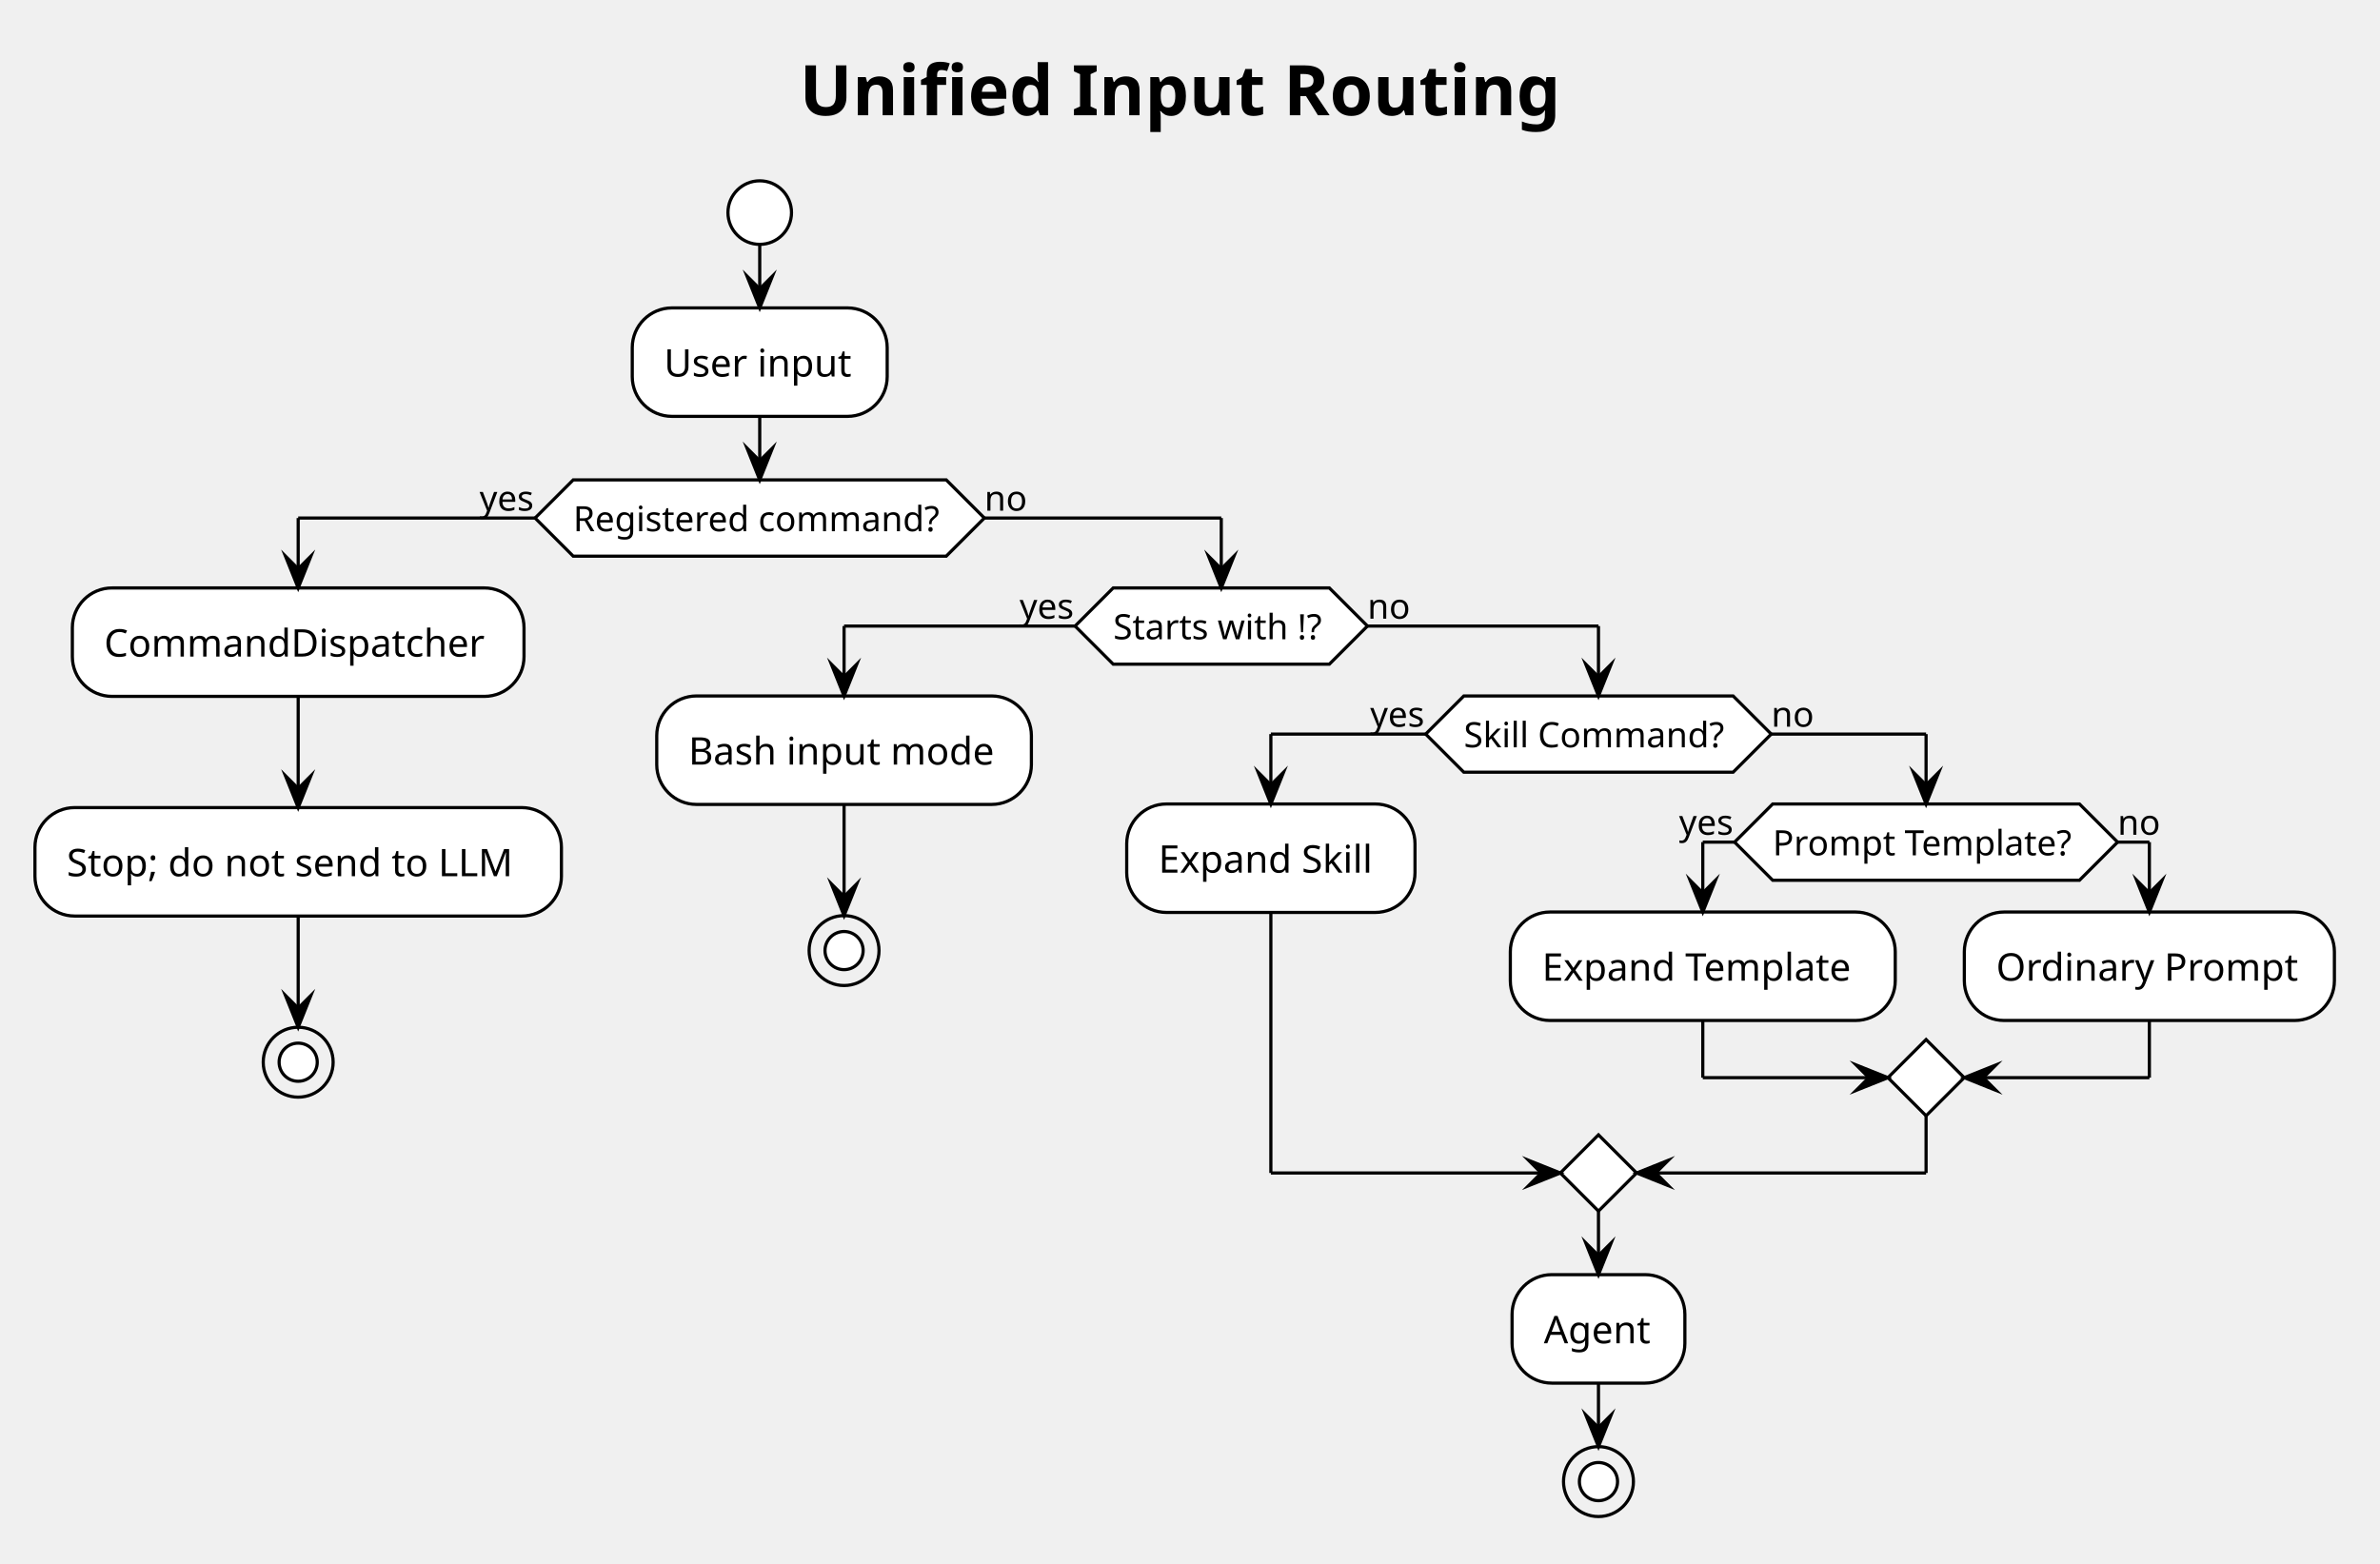
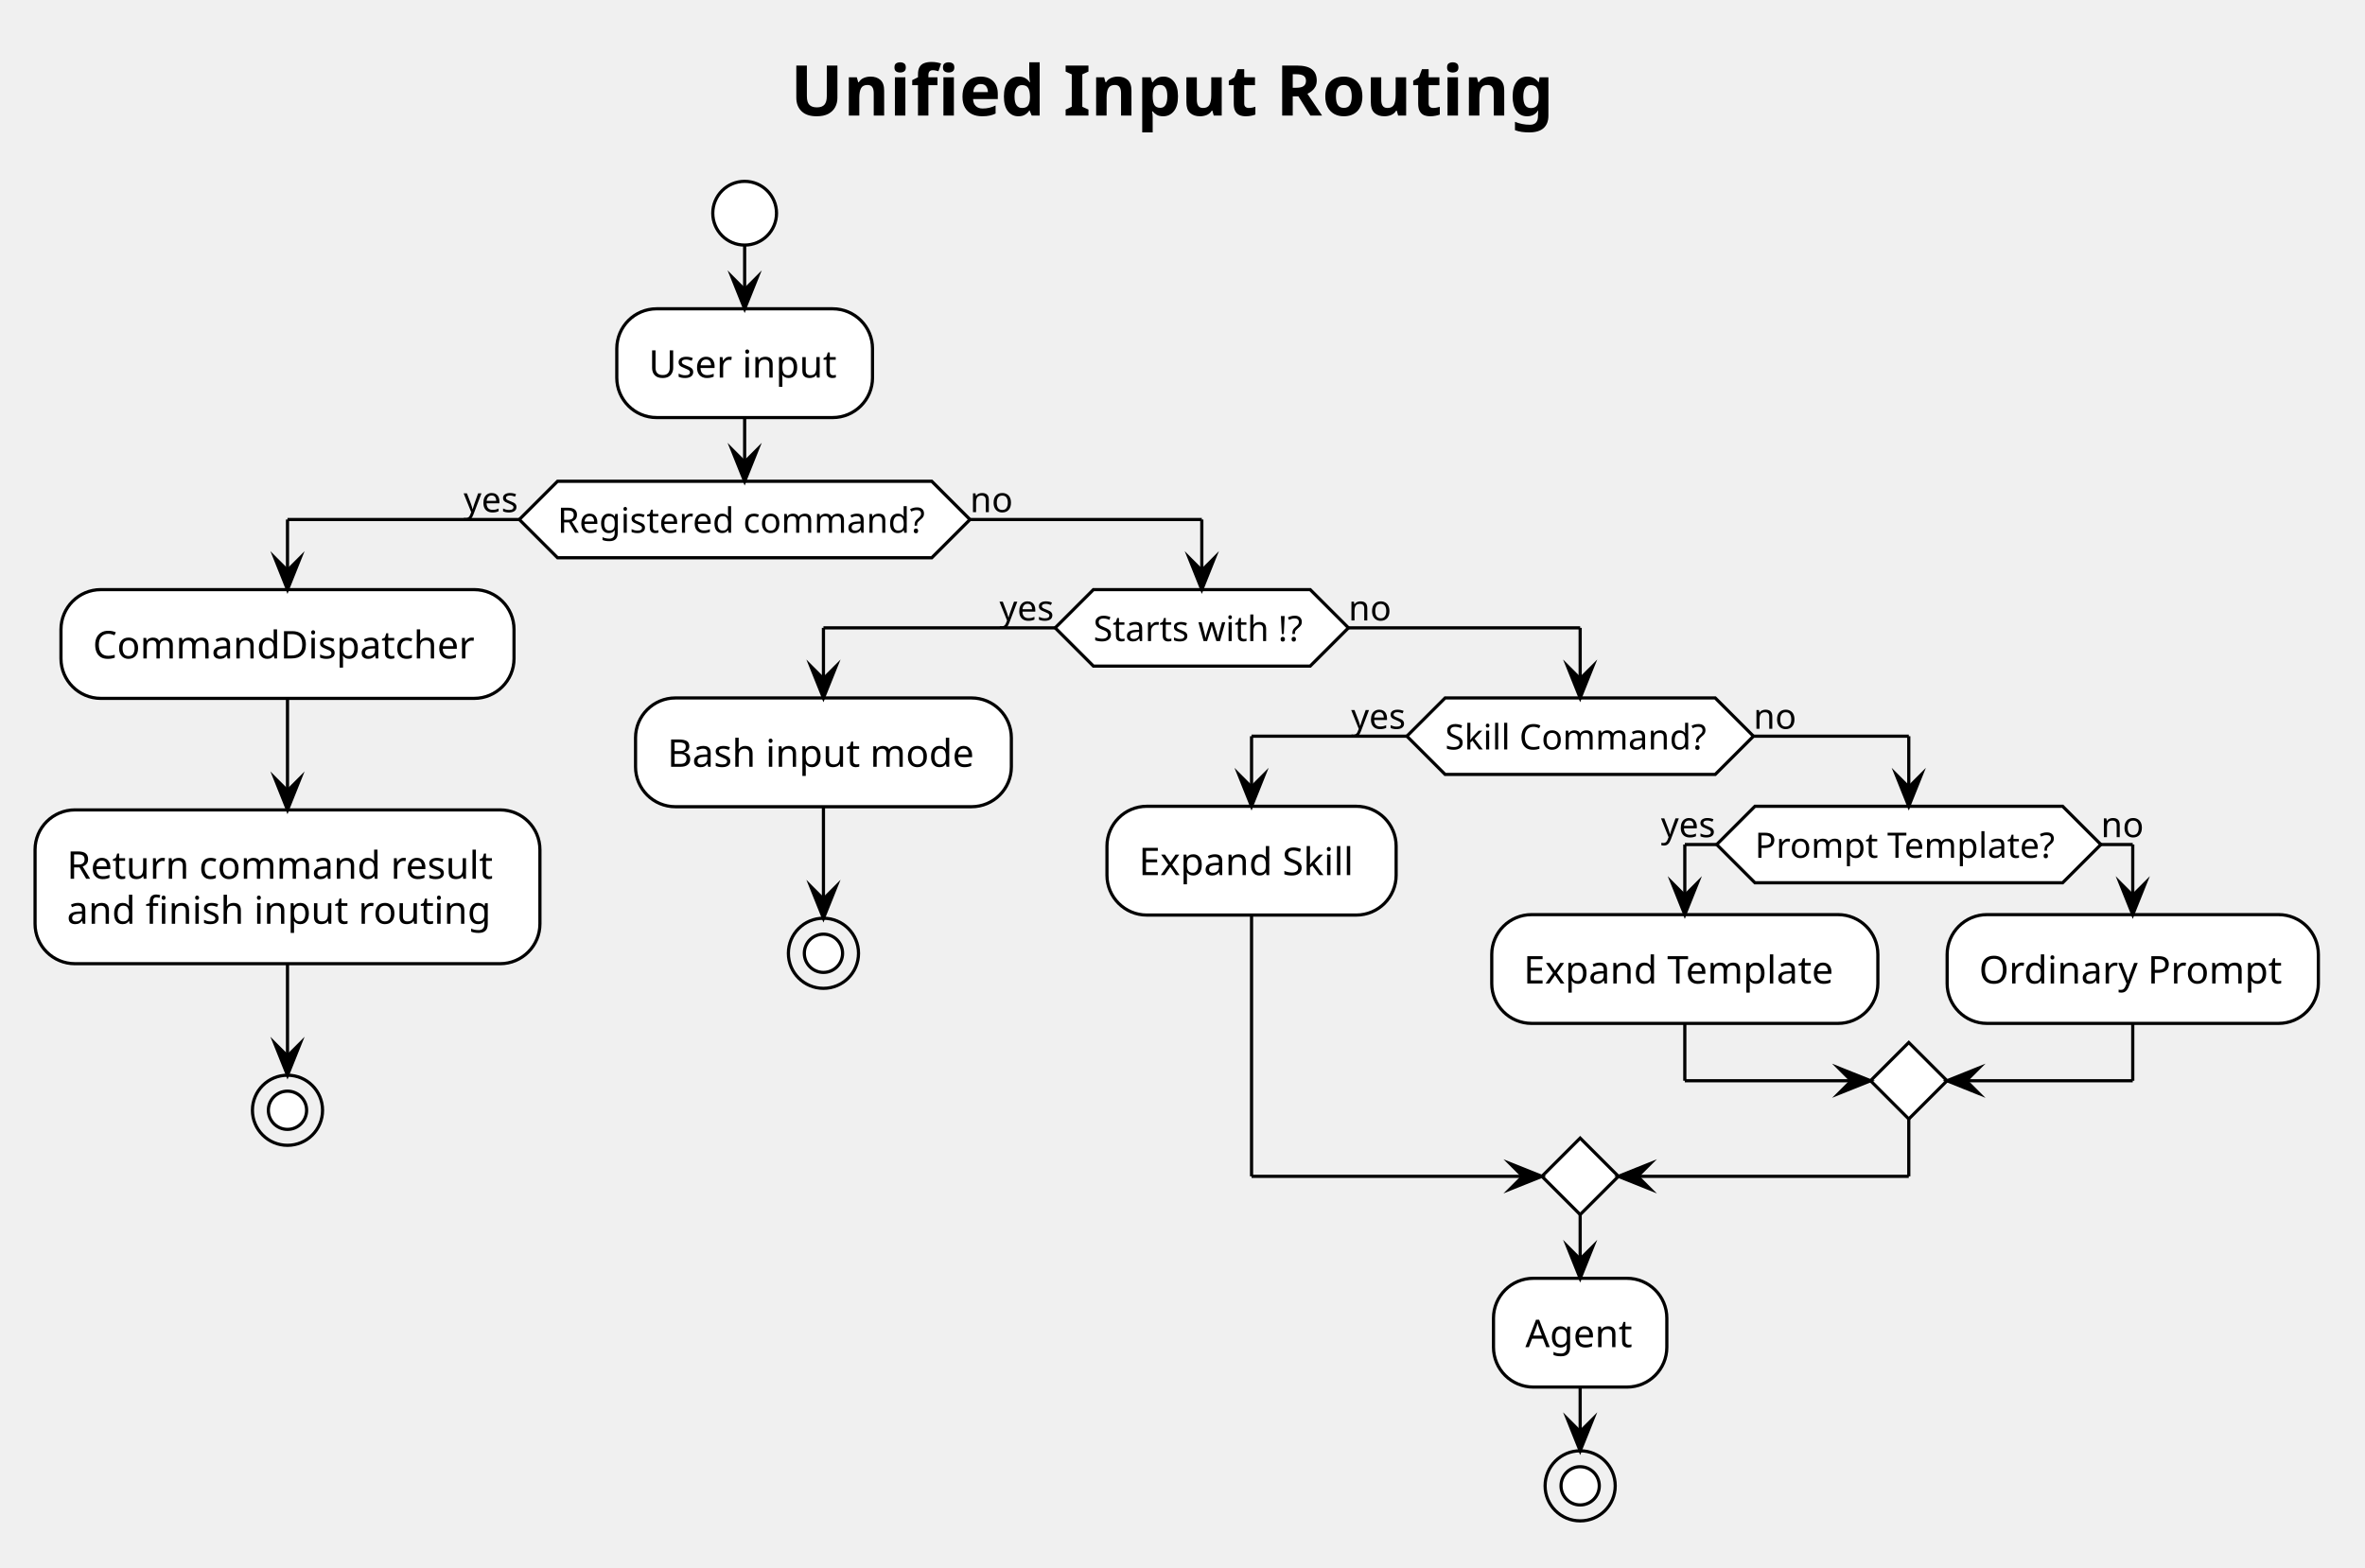
- <svg xmlns="http://www.w3.org/2000/svg" contentStyleType="text/css" data-diagram-type="ACTIVITY" height="492px" preserveAspectRatio="none" style="width:749px;height:492px;" version="1.1" viewBox="0 0 749 492" width="749px" zoomAndPan="magnify">
+ <svg xmlns="http://www.w3.org/2000/svg" contentStyleType="text/css" data-diagram-type="ACTIVITY" height="492px" preserveAspectRatio="none" style="width:742px;height:492px;" version="1.1" viewBox="0 0 742 492" width="742px" zoomAndPan="magnify">
  <defs />
  <g>
    <g class="title" data-source-line="254">
-       <text fill="#000000" font-family="'sans-serif'" font-size="22" font-weight="700" lengthAdjust="spacing" textLength="244.439" x="251.606" y="36.27">Unified Input Routing</text>
+       <text fill="#000000" font-family="'sans-serif'" font-size="22" font-weight="700" lengthAdjust="spacing" textLength="244.439" x="247.964" y="36.27">Unified Input Routing</text>
    </g>
-     <ellipse cx="239.091" cy="66.91" fill="#FFFFFF" rx="10" ry="10" style="stroke:#000000;stroke-width:1;" />
-     <rect fill="#FFFFFF" height="34.133" rx="12.5" ry="12.5" style="stroke:#000000;stroke-width:1;" width="80.228" x="198.976" y="96.91" />
-     <text fill="#000000" font-family="'sans-serif'" font-size="12" lengthAdjust="spacing" textLength="60.228" x="208.976" y="118.512">User input</text>
-     <polygon fill="#FFFFFF" points="180.39,151.043,297.791,151.043,309.791,163.043,297.791,175.043,180.39,175.043,168.39,163.043,180.39,151.043" style="stroke:#000000;stroke-width:1;stroke-linejoin:miter;stroke-miterlimit:10;" />
-     <text fill="#000000" font-family="'sans-serif'" font-size="11" lengthAdjust="spacing" textLength="117.401" x="180.39" y="167.2">Registered command?</text>
-     <text fill="#000000" font-family="'sans-serif'" font-size="11" lengthAdjust="spacing" textLength="17.483" x="150.907" y="160.723">yes</text>
-     <text fill="#000000" font-family="'sans-serif'" font-size="11" lengthAdjust="spacing" textLength="13.584" x="309.791" y="160.723">no</text>
-     <rect fill="#FFFFFF" height="34.133" rx="12.5" ry="12.5" style="stroke:#000000;stroke-width:1;" width="142.139" x="22.771" y="185.043" />
-     <text fill="#000000" font-family="'sans-serif'" font-size="12" lengthAdjust="spacing" textLength="122.139" x="32.772" y="206.644">CommandDispatcher</text>
-     <rect fill="#FFFFFF" height="34.133" rx="12.5" ry="12.5" style="stroke:#000000;stroke-width:1;" width="165.682" x="11" y="254.176" />
-     <text fill="#000000" font-family="'sans-serif'" font-size="12" lengthAdjust="spacing" textLength="145.682" x="21" y="275.777">Stop; do not send to LLM</text>
-     <ellipse cx="93.841" cy="334.309" fill="none" rx="11" ry="11" style="stroke:#000000;stroke-width:1;" />
-     <ellipse cx="93.841" cy="334.309" fill="#FFFFFF" rx="6" ry="6" style="stroke:#000000;stroke-width:1;" />
-     <polygon fill="#FFFFFF" points="350.334,185.043,418.348,185.043,430.348,197.043,418.348,209.043,350.334,209.043,338.334,197.043,350.334,185.043" style="stroke:#000000;stroke-width:1;stroke-linejoin:miter;stroke-miterlimit:10;" />
-     <text fill="#000000" font-family="'sans-serif'" font-size="11" lengthAdjust="spacing" textLength="68.014" x="350.334" y="201.2">Starts with !?</text>
-     <text fill="#000000" font-family="'sans-serif'" font-size="11" lengthAdjust="spacing" textLength="17.483" x="320.851" y="194.723">yes</text>
-     <text fill="#000000" font-family="'sans-serif'" font-size="11" lengthAdjust="spacing" textLength="13.584" x="430.348" y="194.723">no</text>
-     <rect fill="#FFFFFF" height="34.133" rx="12.5" ry="12.5" style="stroke:#000000;stroke-width:1;" width="117.904" x="206.682" y="219.043" />
-     <text fill="#000000" font-family="'sans-serif'" font-size="12" lengthAdjust="spacing" textLength="97.904" x="216.682" y="240.644">Bash input mode</text>
-     <ellipse cx="265.634" cy="299.176" fill="none" rx="11" ry="11" style="stroke:#000000;stroke-width:1;" />
-     <ellipse cx="265.634" cy="299.176" fill="#FFFFFF" rx="6" ry="6" style="stroke:#000000;stroke-width:1;" />
-     <polygon fill="#FFFFFF" points="460.675,219.043,545.42,219.043,557.42,231.043,545.42,243.043,460.675,243.043,448.675,231.043,460.675,219.043" style="stroke:#000000;stroke-width:1;stroke-linejoin:miter;stroke-miterlimit:10;" />
-     <text fill="#000000" font-family="'sans-serif'" font-size="11" lengthAdjust="spacing" textLength="84.745" x="460.675" y="235.2">Skill Command?</text>
-     <text fill="#000000" font-family="'sans-serif'" font-size="11" lengthAdjust="spacing" textLength="17.483" x="431.192" y="228.723">yes</text>
-     <text fill="#000000" font-family="'sans-serif'" font-size="11" lengthAdjust="spacing" textLength="13.584" x="557.42" y="228.723">no</text>
-     <rect fill="#FFFFFF" height="34.133" rx="12.5" ry="12.5" style="stroke:#000000;stroke-width:1;" width="90.723" x="354.586" y="253.043" />
-     <text fill="#000000" font-family="'sans-serif'" font-size="12" lengthAdjust="spacing" textLength="70.723" x="364.586" y="274.644">Expand Skill</text>
-     <polygon fill="#FFFFFF" points="557.878,253.043,654.418,253.043,666.418,265.043,654.418,277.043,557.878,277.043,545.878,265.043,557.878,253.043" style="stroke:#000000;stroke-width:1;stroke-linejoin:miter;stroke-miterlimit:10;" />
-     <text fill="#000000" font-family="'sans-serif'" font-size="11" lengthAdjust="spacing" textLength="96.54" x="557.878" y="269.2">Prompt Template?</text>
-     <text fill="#000000" font-family="'sans-serif'" font-size="11" lengthAdjust="spacing" textLength="17.483" x="528.395" y="262.723">yes</text>
-     <text fill="#000000" font-family="'sans-serif'" font-size="11" lengthAdjust="spacing" textLength="13.584" x="666.418" y="262.723">no</text>
-     <rect fill="#FFFFFF" height="34.133" rx="12.5" ry="12.5" style="stroke:#000000;stroke-width:1;" width="121.139" x="475.309" y="287.043" />
-     <text fill="#000000" font-family="'sans-serif'" font-size="12" lengthAdjust="spacing" textLength="101.139" x="485.309" y="308.644">Expand Template</text>
-     <rect fill="#FFFFFF" height="34.133" rx="12.5" ry="12.5" style="stroke:#000000;stroke-width:1;" width="116.463" x="618.187" y="287.043" />
-     <text fill="#000000" font-family="'sans-serif'" font-size="12" lengthAdjust="spacing" textLength="96.463" x="628.187" y="308.644">Ordinary Prompt</text>
-     <polygon fill="#FFFFFF" points="606.148,327.176,618.148,339.176,606.148,351.176,594.148,339.176,606.148,327.176" style="stroke:#000000;stroke-width:1;stroke-linejoin:miter;stroke-miterlimit:10;" />
-     <polygon fill="#FFFFFF" points="503.048,357.176,515.048,369.176,503.048,381.176,491.048,369.176,503.048,357.176" style="stroke:#000000;stroke-width:1;stroke-linejoin:miter;stroke-miterlimit:10;" />
-     <rect fill="#FFFFFF" height="34.133" rx="12.5" ry="12.5" style="stroke:#000000;stroke-width:1;" width="54.383" x="475.856" y="401.176" />
-     <text fill="#000000" font-family="'sans-serif'" font-size="12" lengthAdjust="spacing" textLength="34.383" x="485.856" y="422.777">Agent</text>
-     <ellipse cx="503.048" cy="466.309" fill="none" rx="11" ry="11" style="stroke:#000000;stroke-width:1;" />
-     <ellipse cx="503.048" cy="466.309" fill="#FFFFFF" rx="6" ry="6" style="stroke:#000000;stroke-width:1;" />
-     <line style="stroke:#000000;stroke-width:1;" x1="239.091" x2="239.091" y1="76.91" y2="96.91" />
-     <polygon fill="#000000" points="235.091,86.91,239.091,96.91,243.091,86.91,239.091,90.91" style="stroke:#000000;stroke-width:1;stroke-linejoin:miter;stroke-miterlimit:10;" />
-     <line style="stroke:#000000;stroke-width:1;" x1="93.841" x2="93.841" y1="219.176" y2="254.176" />
-     <polygon fill="#000000" points="89.841,244.176,93.841,254.176,97.841,244.176,93.841,248.176" style="stroke:#000000;stroke-width:1;stroke-linejoin:miter;stroke-miterlimit:10;" />
-     <line style="stroke:#000000;stroke-width:1;" x1="93.841" x2="93.841" y1="288.309" y2="323.309" />
-     <polygon fill="#000000" points="89.841,313.309,93.841,323.309,97.841,313.309,93.841,317.309" style="stroke:#000000;stroke-width:1;stroke-linejoin:miter;stroke-miterlimit:10;" />
-     <line style="stroke:#000000;stroke-width:1;" x1="265.634" x2="265.634" y1="253.176" y2="288.176" />
-     <polygon fill="#000000" points="261.634,278.176,265.634,288.176,269.634,278.176,265.634,282.176" style="stroke:#000000;stroke-width:1;stroke-linejoin:miter;stroke-miterlimit:10;" />
-     <line style="stroke:#000000;stroke-width:1;" x1="545.878" x2="535.878" y1="265.043" y2="265.043" />
-     <line style="stroke:#000000;stroke-width:1;" x1="535.878" x2="535.878" y1="265.043" y2="287.043" />
-     <polygon fill="#000000" points="531.878,277.043,535.878,287.043,539.878,277.043,535.878,281.043" style="stroke:#000000;stroke-width:1;stroke-linejoin:miter;stroke-miterlimit:10;" />
-     <line style="stroke:#000000;stroke-width:1;" x1="666.418" x2="676.418" y1="265.043" y2="265.043" />
-     <line style="stroke:#000000;stroke-width:1;" x1="676.418" x2="676.418" y1="265.043" y2="287.043" />
-     <polygon fill="#000000" points="672.418,277.043,676.418,287.043,680.418,277.043,676.418,281.043" style="stroke:#000000;stroke-width:1;stroke-linejoin:miter;stroke-miterlimit:10;" />
-     <line style="stroke:#000000;stroke-width:1;" x1="535.878" x2="535.878" y1="321.176" y2="339.176" />
-     <line style="stroke:#000000;stroke-width:1;" x1="535.878" x2="594.148" y1="339.176" y2="339.176" />
-     <polygon fill="#000000" points="584.148,335.176,594.148,339.176,584.148,343.176,588.148,339.176" style="stroke:#000000;stroke-width:1;stroke-linejoin:miter;stroke-miterlimit:10;" />
-     <line style="stroke:#000000;stroke-width:1;" x1="676.418" x2="676.418" y1="321.176" y2="339.176" />
-     <line style="stroke:#000000;stroke-width:1;" x1="676.418" x2="618.148" y1="339.176" y2="339.176" />
-     <polygon fill="#000000" points="628.148,335.176,618.148,339.176,628.148,343.176,624.148,339.176" style="stroke:#000000;stroke-width:1;stroke-linejoin:miter;stroke-miterlimit:10;" />
-     <line style="stroke:#000000;stroke-width:1;" x1="448.675" x2="399.947" y1="231.043" y2="231.043" />
-     <line style="stroke:#000000;stroke-width:1;" x1="399.947" x2="399.947" y1="231.043" y2="253.043" />
-     <polygon fill="#000000" points="395.947,243.043,399.947,253.043,403.947,243.043,399.947,247.043" style="stroke:#000000;stroke-width:1;stroke-linejoin:miter;stroke-miterlimit:10;" />
-     <line style="stroke:#000000;stroke-width:1;" x1="557.42" x2="606.148" y1="231.043" y2="231.043" />
-     <line style="stroke:#000000;stroke-width:1;" x1="606.148" x2="606.148" y1="231.043" y2="253.043" />
-     <polygon fill="#000000" points="602.148,243.043,606.148,253.043,610.148,243.043,606.148,247.043" style="stroke:#000000;stroke-width:1;stroke-linejoin:miter;stroke-miterlimit:10;" />
-     <line style="stroke:#000000;stroke-width:1;" x1="399.947" x2="399.947" y1="287.176" y2="369.176" />
-     <line style="stroke:#000000;stroke-width:1;" x1="399.947" x2="491.048" y1="369.176" y2="369.176" />
-     <polygon fill="#000000" points="481.048,365.176,491.048,369.176,481.048,373.176,485.048,369.176" style="stroke:#000000;stroke-width:1;stroke-linejoin:miter;stroke-miterlimit:10;" />
-     <line style="stroke:#000000;stroke-width:1;" x1="606.148" x2="606.148" y1="351.176" y2="369.176" />
-     <line style="stroke:#000000;stroke-width:1;" x1="606.148" x2="515.048" y1="369.176" y2="369.176" />
-     <polygon fill="#000000" points="525.048,365.176,515.048,369.176,525.048,373.176,521.048,369.176" style="stroke:#000000;stroke-width:1;stroke-linejoin:miter;stroke-miterlimit:10;" />
-     <line style="stroke:#000000;stroke-width:1;" x1="503.048" x2="503.048" y1="381.176" y2="401.176" />
-     <polygon fill="#000000" points="499.048,391.176,503.048,401.176,507.048,391.176,503.048,395.176" style="stroke:#000000;stroke-width:1;stroke-linejoin:miter;stroke-miterlimit:10;" />
-     <line style="stroke:#000000;stroke-width:1;" x1="503.048" x2="503.048" y1="435.309" y2="455.309" />
-     <polygon fill="#000000" points="499.048,445.309,503.048,455.309,507.048,445.309,503.048,449.309" style="stroke:#000000;stroke-width:1;stroke-linejoin:miter;stroke-miterlimit:10;" />
-     <line style="stroke:#000000;stroke-width:1;" x1="338.334" x2="265.634" y1="197.043" y2="197.043" />
-     <line style="stroke:#000000;stroke-width:1;" x1="265.634" x2="265.634" y1="197.043" y2="219.043" />
-     <polygon fill="#000000" points="261.634,209.043,265.634,219.043,269.634,209.043,265.634,213.043" style="stroke:#000000;stroke-width:1;stroke-linejoin:miter;stroke-miterlimit:10;" />
-     <line style="stroke:#000000;stroke-width:1;" x1="430.348" x2="503.048" y1="197.043" y2="197.043" />
-     <line style="stroke:#000000;stroke-width:1;" x1="503.048" x2="503.048" y1="197.043" y2="219.043" />
-     <polygon fill="#000000" points="499.048,209.043,503.048,219.043,507.048,209.043,503.048,213.043" style="stroke:#000000;stroke-width:1;stroke-linejoin:miter;stroke-miterlimit:10;" />
-     <line style="stroke:#000000;stroke-width:1;" x1="168.39" x2="93.841" y1="163.043" y2="163.043" />
-     <line style="stroke:#000000;stroke-width:1;" x1="93.841" x2="93.841" y1="163.043" y2="185.043" />
-     <polygon fill="#000000" points="89.841,175.043,93.841,185.043,97.841,175.043,93.841,179.043" style="stroke:#000000;stroke-width:1;stroke-linejoin:miter;stroke-miterlimit:10;" />
-     <line style="stroke:#000000;stroke-width:1;" x1="309.791" x2="384.341" y1="163.043" y2="163.043" />
-     <line style="stroke:#000000;stroke-width:1;" x1="384.341" x2="384.341" y1="163.043" y2="185.043" />
-     <polygon fill="#000000" points="380.341,175.043,384.341,185.043,388.341,175.043,384.341,179.043" style="stroke:#000000;stroke-width:1;stroke-linejoin:miter;stroke-miterlimit:10;" />
-     <line style="stroke:#000000;stroke-width:1;" x1="239.091" x2="239.091" y1="131.043" y2="151.043" />
-     <polygon fill="#000000" points="235.091,141.043,239.091,151.043,243.091,141.043,239.091,145.043" style="stroke:#000000;stroke-width:1;stroke-linejoin:miter;stroke-miterlimit:10;" />
+     <ellipse cx="233.628" cy="66.91" fill="#FFFFFF" rx="10" ry="10" style="stroke:#000000;stroke-width:1;" />
+     <rect fill="#FFFFFF" height="34.133" rx="12.5" ry="12.5" style="stroke:#000000;stroke-width:1;" width="80.228" x="193.514" y="96.91" />
+     <text fill="#000000" font-family="'sans-serif'" font-size="12" lengthAdjust="spacing" textLength="60.228" x="203.514" y="118.512">User input</text>
+     <polygon fill="#FFFFFF" points="174.928,151.043,292.329,151.043,304.329,163.043,292.329,175.043,174.928,175.043,162.928,163.043,174.928,151.043" style="stroke:#000000;stroke-width:1;stroke-linejoin:miter;stroke-miterlimit:10;" />
+     <text fill="#000000" font-family="'sans-serif'" font-size="11" lengthAdjust="spacing" textLength="117.401" x="174.928" y="167.2">Registered command?</text>
+     <text fill="#000000" font-family="'sans-serif'" font-size="11" lengthAdjust="spacing" textLength="17.483" x="145.445" y="160.723">yes</text>
+     <text fill="#000000" font-family="'sans-serif'" font-size="11" lengthAdjust="spacing" textLength="13.584" x="304.329" y="160.723">no</text>
+     <rect fill="#FFFFFF" height="34.133" rx="12.5" ry="12.5" style="stroke:#000000;stroke-width:1;" width="142.139" x="19.13" y="185.043" />
+     <text fill="#000000" font-family="'sans-serif'" font-size="12" lengthAdjust="spacing" textLength="122.139" x="29.13" y="206.644">CommandDispatcher</text>
+     <rect fill="#FFFFFF" height="48.266" rx="12.5" ry="12.5" style="stroke:#000000;stroke-width:1;" width="158.398" x="11" y="254.176" />
+     <text fill="#000000" font-family="'sans-serif'" font-size="12" lengthAdjust="spacing" textLength="136.828" x="21" y="275.777">Return command result</text>
+     <text fill="#000000" font-family="'sans-serif'" font-size="12" lengthAdjust="spacing" textLength="138.398" x="21" y="289.91">and finish input routing</text>
+     <ellipse cx="90.199" cy="348.441" fill="none" rx="11" ry="11" style="stroke:#000000;stroke-width:1;" />
+     <ellipse cx="90.199" cy="348.441" fill="#FFFFFF" rx="6" ry="6" style="stroke:#000000;stroke-width:1;" />
+     <polygon fill="#FFFFFF" points="343.05,185.043,411.065,185.043,423.065,197.043,411.065,209.043,343.05,209.043,331.05,197.043,343.05,185.043" style="stroke:#000000;stroke-width:1;stroke-linejoin:miter;stroke-miterlimit:10;" />
+     <text fill="#000000" font-family="'sans-serif'" font-size="11" lengthAdjust="spacing" textLength="68.014" x="343.05" y="201.2">Starts with !?</text>
+     <text fill="#000000" font-family="'sans-serif'" font-size="11" lengthAdjust="spacing" textLength="17.483" x="313.567" y="194.723">yes</text>
+     <text fill="#000000" font-family="'sans-serif'" font-size="11" lengthAdjust="spacing" textLength="13.584" x="423.065" y="194.723">no</text>
+     <rect fill="#FFFFFF" height="34.133" rx="12.5" ry="12.5" style="stroke:#000000;stroke-width:1;" width="117.904" x="199.398" y="219.043" />
+     <text fill="#000000" font-family="'sans-serif'" font-size="12" lengthAdjust="spacing" textLength="97.904" x="209.398" y="240.644">Bash input mode</text>
+     <ellipse cx="258.351" cy="299.176" fill="none" rx="11" ry="11" style="stroke:#000000;stroke-width:1;" />
+     <ellipse cx="258.351" cy="299.176" fill="#FFFFFF" rx="6" ry="6" style="stroke:#000000;stroke-width:1;" />
+     <polygon fill="#FFFFFF" points="453.392,219.043,538.137,219.043,550.137,231.043,538.137,243.043,453.392,243.043,441.392,231.043,453.392,219.043" style="stroke:#000000;stroke-width:1;stroke-linejoin:miter;stroke-miterlimit:10;" />
+     <text fill="#000000" font-family="'sans-serif'" font-size="11" lengthAdjust="spacing" textLength="84.745" x="453.392" y="235.2">Skill Command?</text>
+     <text fill="#000000" font-family="'sans-serif'" font-size="11" lengthAdjust="spacing" textLength="17.483" x="423.909" y="228.723">yes</text>
+     <text fill="#000000" font-family="'sans-serif'" font-size="11" lengthAdjust="spacing" textLength="13.584" x="550.137" y="228.723">no</text>
+     <rect fill="#FFFFFF" height="34.133" rx="12.5" ry="12.5" style="stroke:#000000;stroke-width:1;" width="90.723" x="347.303" y="253.043" />
+     <text fill="#000000" font-family="'sans-serif'" font-size="12" lengthAdjust="spacing" textLength="70.723" x="357.303" y="274.644">Expand Skill</text>
+     <polygon fill="#FFFFFF" points="550.595,253.043,647.135,253.043,659.135,265.043,647.135,277.043,550.595,277.043,538.595,265.043,550.595,253.043" style="stroke:#000000;stroke-width:1;stroke-linejoin:miter;stroke-miterlimit:10;" />
+     <text fill="#000000" font-family="'sans-serif'" font-size="11" lengthAdjust="spacing" textLength="96.54" x="550.595" y="269.2">Prompt Template?</text>
+     <text fill="#000000" font-family="'sans-serif'" font-size="11" lengthAdjust="spacing" textLength="17.483" x="521.112" y="262.723">yes</text>
+     <text fill="#000000" font-family="'sans-serif'" font-size="11" lengthAdjust="spacing" textLength="13.584" x="659.135" y="262.723">no</text>
+     <rect fill="#FFFFFF" height="34.133" rx="12.5" ry="12.5" style="stroke:#000000;stroke-width:1;" width="121.139" x="468.025" y="287.043" />
+     <text fill="#000000" font-family="'sans-serif'" font-size="12" lengthAdjust="spacing" textLength="101.139" x="478.025" y="308.644">Expand Template</text>
+     <rect fill="#FFFFFF" height="34.133" rx="12.5" ry="12.5" style="stroke:#000000;stroke-width:1;" width="116.463" x="610.903" y="287.043" />
+     <text fill="#000000" font-family="'sans-serif'" font-size="12" lengthAdjust="spacing" textLength="96.463" x="620.903" y="308.644">Ordinary Prompt</text>
+     <polygon fill="#FFFFFF" points="598.865,327.176,610.865,339.176,598.865,351.176,586.865,339.176,598.865,327.176" style="stroke:#000000;stroke-width:1;stroke-linejoin:miter;stroke-miterlimit:10;" />
+     <polygon fill="#FFFFFF" points="495.764,357.176,507.764,369.176,495.764,381.176,483.764,369.176,495.764,357.176" style="stroke:#000000;stroke-width:1;stroke-linejoin:miter;stroke-miterlimit:10;" />
+     <rect fill="#FFFFFF" height="34.133" rx="12.5" ry="12.5" style="stroke:#000000;stroke-width:1;" width="54.383" x="468.573" y="401.176" />
+     <text fill="#000000" font-family="'sans-serif'" font-size="12" lengthAdjust="spacing" textLength="34.383" x="478.573" y="422.777">Agent</text>
+     <ellipse cx="495.764" cy="466.309" fill="none" rx="11" ry="11" style="stroke:#000000;stroke-width:1;" />
+     <ellipse cx="495.764" cy="466.309" fill="#FFFFFF" rx="6" ry="6" style="stroke:#000000;stroke-width:1;" />
+     <line style="stroke:#000000;stroke-width:1;" x1="233.628" x2="233.628" y1="76.91" y2="96.91" />
+     <polygon fill="#000000" points="229.628,86.91,233.628,96.91,237.628,86.91,233.628,90.91" style="stroke:#000000;stroke-width:1;stroke-linejoin:miter;stroke-miterlimit:10;" />
+     <line style="stroke:#000000;stroke-width:1;" x1="90.199" x2="90.199" y1="219.176" y2="254.176" />
+     <polygon fill="#000000" points="86.199,244.176,90.199,254.176,94.199,244.176,90.199,248.176" style="stroke:#000000;stroke-width:1;stroke-linejoin:miter;stroke-miterlimit:10;" />
+     <line style="stroke:#000000;stroke-width:1;" x1="90.199" x2="90.199" y1="302.441" y2="337.441" />
+     <polygon fill="#000000" points="86.199,327.441,90.199,337.441,94.199,327.441,90.199,331.441" style="stroke:#000000;stroke-width:1;stroke-linejoin:miter;stroke-miterlimit:10;" />
+     <line style="stroke:#000000;stroke-width:1;" x1="258.351" x2="258.351" y1="253.176" y2="288.176" />
+     <polygon fill="#000000" points="254.351,278.176,258.351,288.176,262.351,278.176,258.351,282.176" style="stroke:#000000;stroke-width:1;stroke-linejoin:miter;stroke-miterlimit:10;" />
+     <line style="stroke:#000000;stroke-width:1;" x1="538.595" x2="528.595" y1="265.043" y2="265.043" />
+     <line style="stroke:#000000;stroke-width:1;" x1="528.595" x2="528.595" y1="265.043" y2="287.043" />
+     <polygon fill="#000000" points="524.595,277.043,528.595,287.043,532.595,277.043,528.595,281.043" style="stroke:#000000;stroke-width:1;stroke-linejoin:miter;stroke-miterlimit:10;" />
+     <line style="stroke:#000000;stroke-width:1;" x1="659.135" x2="669.135" y1="265.043" y2="265.043" />
+     <line style="stroke:#000000;stroke-width:1;" x1="669.135" x2="669.135" y1="265.043" y2="287.043" />
+     <polygon fill="#000000" points="665.135,277.043,669.135,287.043,673.135,277.043,669.135,281.043" style="stroke:#000000;stroke-width:1;stroke-linejoin:miter;stroke-miterlimit:10;" />
+     <line style="stroke:#000000;stroke-width:1;" x1="528.595" x2="528.595" y1="321.176" y2="339.176" />
+     <line style="stroke:#000000;stroke-width:1;" x1="528.595" x2="586.865" y1="339.176" y2="339.176" />
+     <polygon fill="#000000" points="576.865,335.176,586.865,339.176,576.865,343.176,580.865,339.176" style="stroke:#000000;stroke-width:1;stroke-linejoin:miter;stroke-miterlimit:10;" />
+     <line style="stroke:#000000;stroke-width:1;" x1="669.135" x2="669.135" y1="321.176" y2="339.176" />
+     <line style="stroke:#000000;stroke-width:1;" x1="669.135" x2="610.865" y1="339.176" y2="339.176" />
+     <polygon fill="#000000" points="620.865,335.176,610.865,339.176,620.865,343.176,616.865,339.176" style="stroke:#000000;stroke-width:1;stroke-linejoin:miter;stroke-miterlimit:10;" />
+     <line style="stroke:#000000;stroke-width:1;" x1="441.392" x2="392.664" y1="231.043" y2="231.043" />
+     <line style="stroke:#000000;stroke-width:1;" x1="392.664" x2="392.664" y1="231.043" y2="253.043" />
+     <polygon fill="#000000" points="388.664,243.043,392.664,253.043,396.664,243.043,392.664,247.043" style="stroke:#000000;stroke-width:1;stroke-linejoin:miter;stroke-miterlimit:10;" />
+     <line style="stroke:#000000;stroke-width:1;" x1="550.137" x2="598.865" y1="231.043" y2="231.043" />
+     <line style="stroke:#000000;stroke-width:1;" x1="598.865" x2="598.865" y1="231.043" y2="253.043" />
+     <polygon fill="#000000" points="594.865,243.043,598.865,253.043,602.865,243.043,598.865,247.043" style="stroke:#000000;stroke-width:1;stroke-linejoin:miter;stroke-miterlimit:10;" />
+     <line style="stroke:#000000;stroke-width:1;" x1="392.664" x2="392.664" y1="287.176" y2="369.176" />
+     <line style="stroke:#000000;stroke-width:1;" x1="392.664" x2="483.764" y1="369.176" y2="369.176" />
+     <polygon fill="#000000" points="473.764,365.176,483.764,369.176,473.764,373.176,477.764,369.176" style="stroke:#000000;stroke-width:1;stroke-linejoin:miter;stroke-miterlimit:10;" />
+     <line style="stroke:#000000;stroke-width:1;" x1="598.865" x2="598.865" y1="351.176" y2="369.176" />
+     <line style="stroke:#000000;stroke-width:1;" x1="598.865" x2="507.764" y1="369.176" y2="369.176" />
+     <polygon fill="#000000" points="517.764,365.176,507.764,369.176,517.764,373.176,513.764,369.176" style="stroke:#000000;stroke-width:1;stroke-linejoin:miter;stroke-miterlimit:10;" />
+     <line style="stroke:#000000;stroke-width:1;" x1="495.764" x2="495.764" y1="381.176" y2="401.176" />
+     <polygon fill="#000000" points="491.764,391.176,495.764,401.176,499.764,391.176,495.764,395.176" style="stroke:#000000;stroke-width:1;stroke-linejoin:miter;stroke-miterlimit:10;" />
+     <line style="stroke:#000000;stroke-width:1;" x1="495.764" x2="495.764" y1="435.309" y2="455.309" />
+     <polygon fill="#000000" points="491.764,445.309,495.764,455.309,499.764,445.309,495.764,449.309" style="stroke:#000000;stroke-width:1;stroke-linejoin:miter;stroke-miterlimit:10;" />
+     <line style="stroke:#000000;stroke-width:1;" x1="331.05" x2="258.351" y1="197.043" y2="197.043" />
+     <line style="stroke:#000000;stroke-width:1;" x1="258.351" x2="258.351" y1="197.043" y2="219.043" />
+     <polygon fill="#000000" points="254.351,209.043,258.351,219.043,262.351,209.043,258.351,213.043" style="stroke:#000000;stroke-width:1;stroke-linejoin:miter;stroke-miterlimit:10;" />
+     <line style="stroke:#000000;stroke-width:1;" x1="423.065" x2="495.764" y1="197.043" y2="197.043" />
+     <line style="stroke:#000000;stroke-width:1;" x1="495.764" x2="495.764" y1="197.043" y2="219.043" />
+     <polygon fill="#000000" points="491.764,209.043,495.764,219.043,499.764,209.043,495.764,213.043" style="stroke:#000000;stroke-width:1;stroke-linejoin:miter;stroke-miterlimit:10;" />
+     <line style="stroke:#000000;stroke-width:1;" x1="162.928" x2="90.199" y1="163.043" y2="163.043" />
+     <line style="stroke:#000000;stroke-width:1;" x1="90.199" x2="90.199" y1="163.043" y2="185.043" />
+     <polygon fill="#000000" points="86.199,175.043,90.199,185.043,94.199,175.043,90.199,179.043" style="stroke:#000000;stroke-width:1;stroke-linejoin:miter;stroke-miterlimit:10;" />
+     <line style="stroke:#000000;stroke-width:1;" x1="304.329" x2="377.058" y1="163.043" y2="163.043" />
+     <line style="stroke:#000000;stroke-width:1;" x1="377.058" x2="377.058" y1="163.043" y2="185.043" />
+     <polygon fill="#000000" points="373.058,175.043,377.058,185.043,381.058,175.043,377.058,179.043" style="stroke:#000000;stroke-width:1;stroke-linejoin:miter;stroke-miterlimit:10;" />
+     <line style="stroke:#000000;stroke-width:1;" x1="233.628" x2="233.628" y1="131.043" y2="151.043" />
+     <polygon fill="#000000" points="229.628,141.043,233.628,151.043,237.628,141.043,233.628,145.043" style="stroke:#000000;stroke-width:1;stroke-linejoin:miter;stroke-miterlimit:10;" />
  </g>
</svg>
